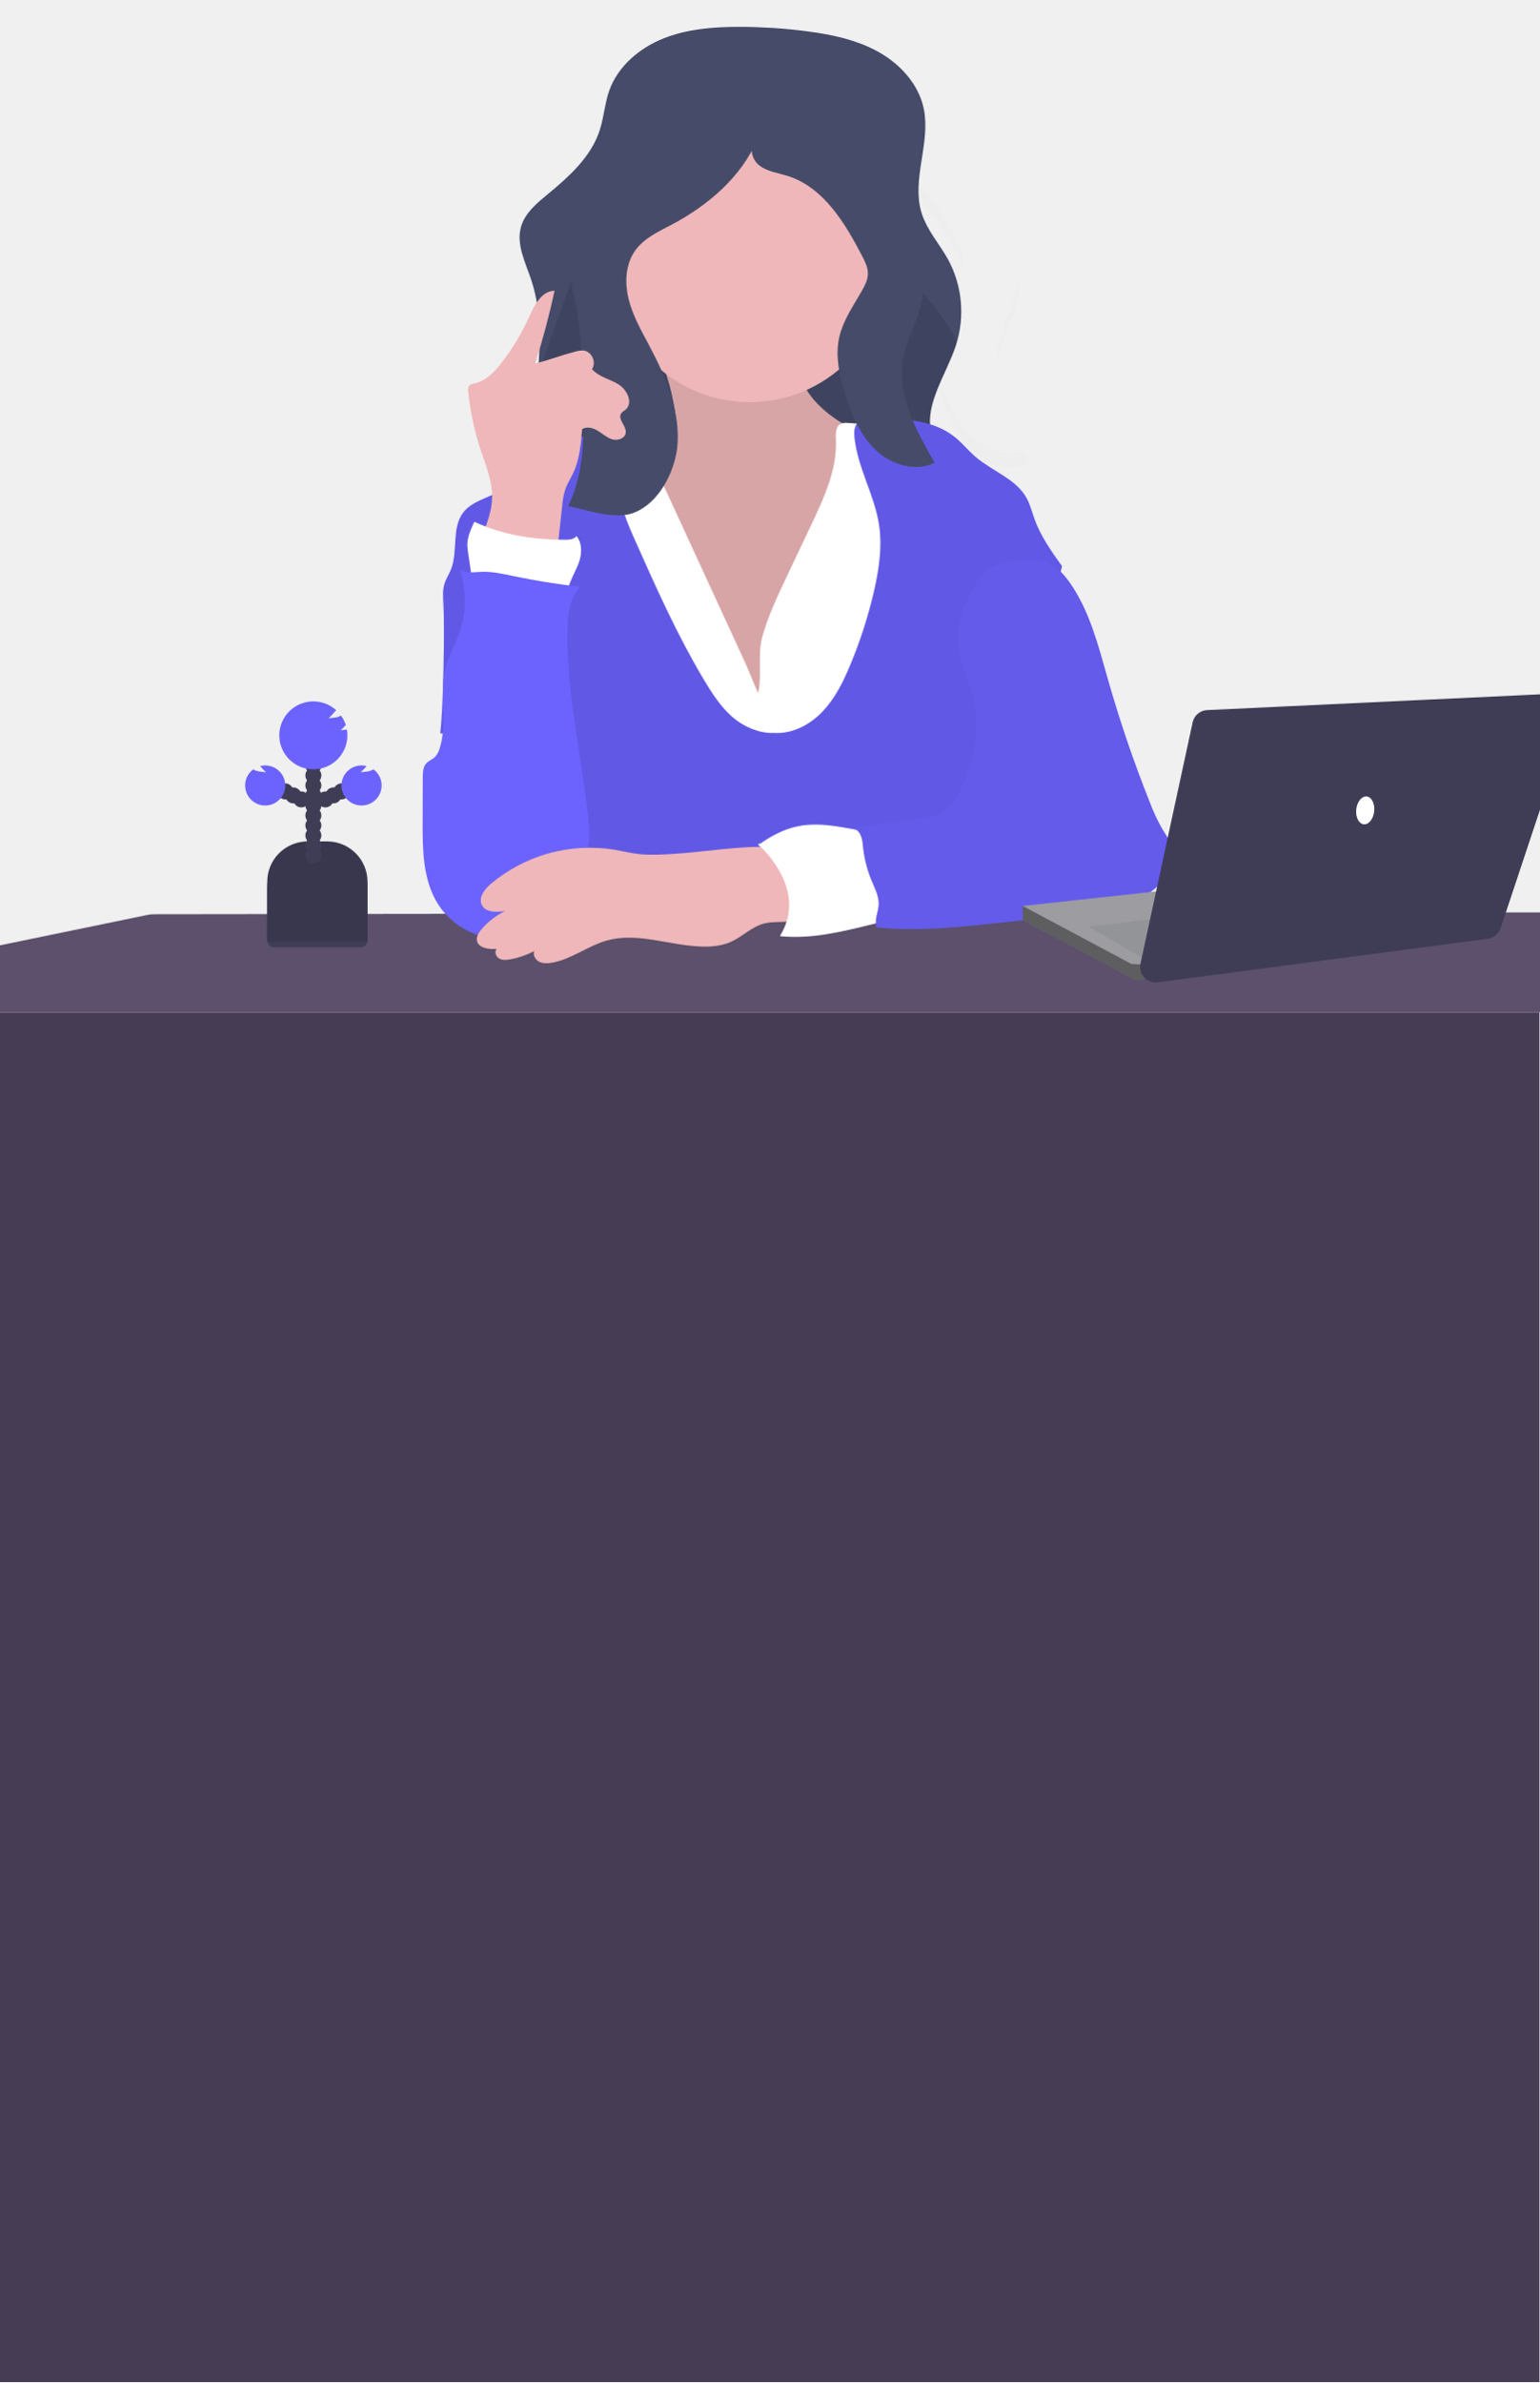
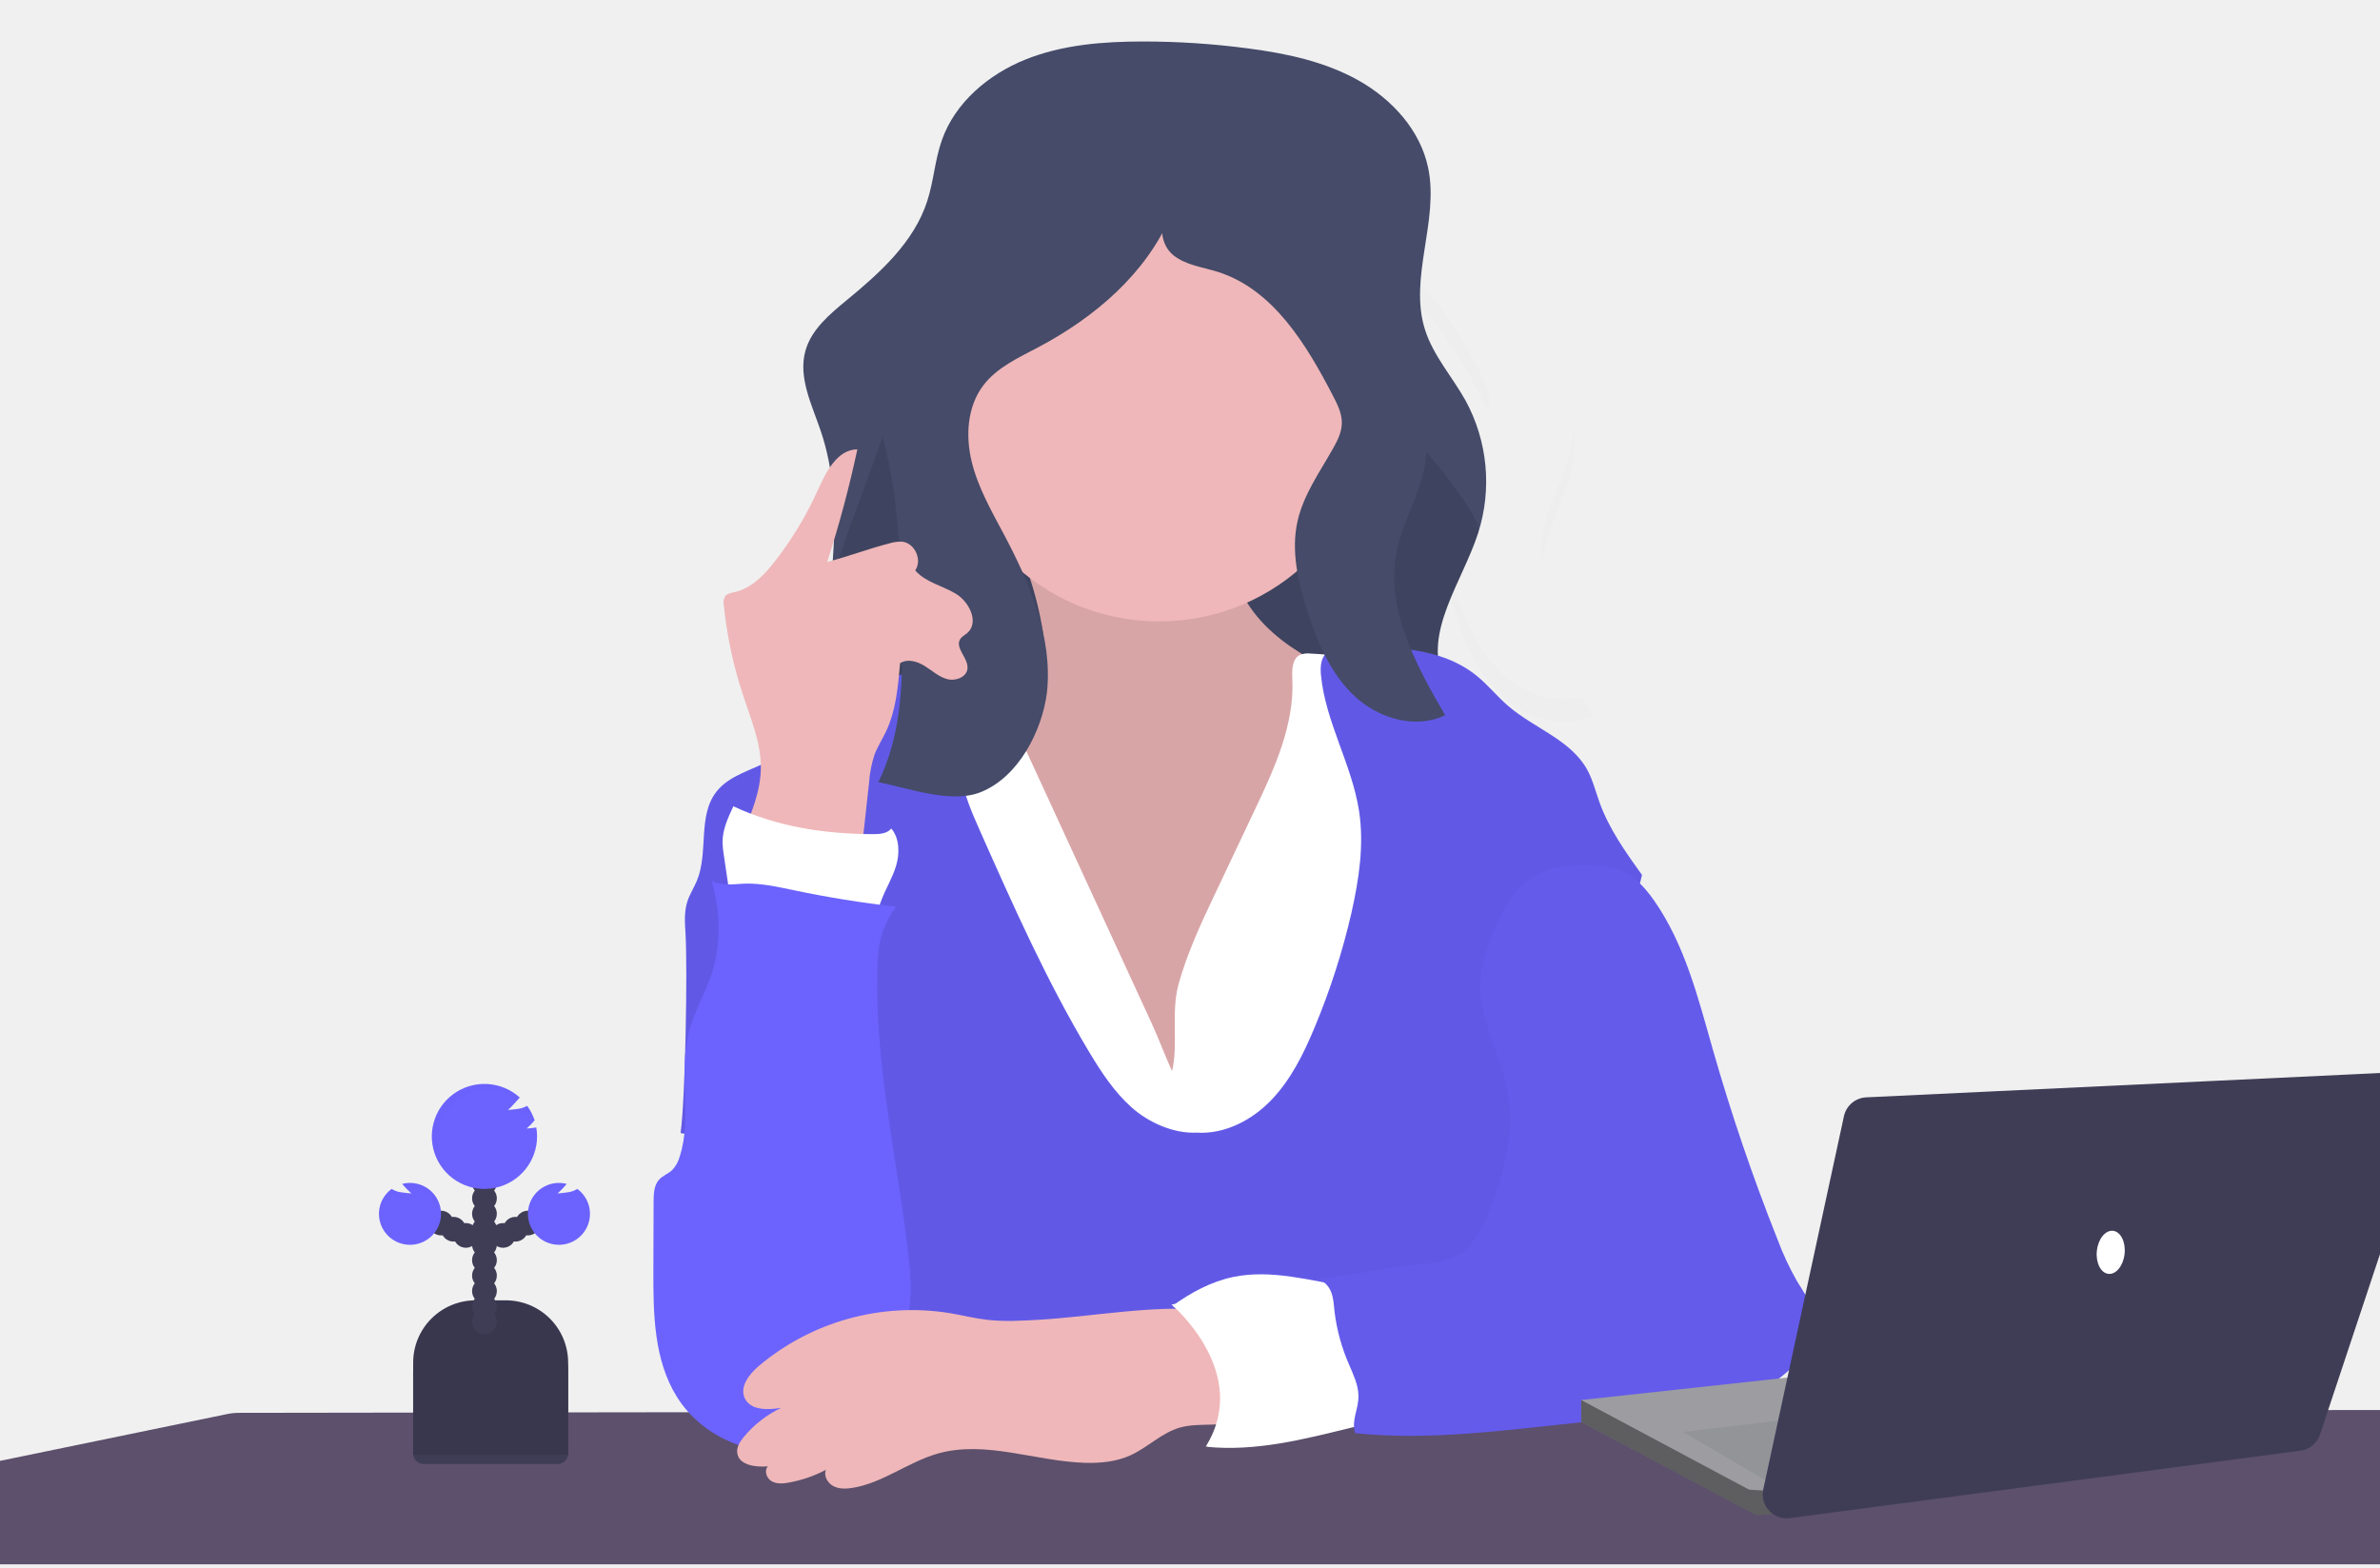
- <svg xmlns="http://www.w3.org/2000/svg" width="375" height="580" viewBox="0 0 375 580" fill="none">
-   <rect y="246.469" width="375" height="333.531" fill="#463D54" />
+ <svg xmlns="http://www.w3.org/2000/svg" width="375" height="247" viewBox="0 0 375 247" fill="none">
  <g clip-path="url(#clip0)">
    <path d="M421.209 228.737C419.455 233.055 417.295 237.197 414.759 241.109C413.569 242.975 412.265 244.765 410.852 246.469H-25.941C-25.548 246.163 -23.241 244.301 -19.652 241.109C-17.078 238.824 -13.847 235.852 -10.219 232.277L35.818 222.79C36.413 222.667 37.019 222.605 37.626 222.605L86.705 222.535H86.756L111.066 222.503H111.121L131.638 222.48H145.068H158.825L215.195 222.401H215.285H219.652H227.324H236.903H239.45L249.13 222.292H252.33L280.487 222.252H289.48H293.804L326.328 222.209H336.013L366.819 222.166L392.823 222.135C393.547 222.135 394.269 222.221 394.973 222.39L421.209 228.737Z" fill="#5C506C" />
    <g opacity="0.1">
      <path opacity="0.1" d="M165.326 100.901C165.341 99.796 165.341 98.68 165.326 97.553C165.208 87.427 165.082 77.206 162.779 67.343C162.264 65.423 161.863 63.475 161.576 61.509C161.495 62.184 161.46 62.864 161.47 63.544C161.517 66.029 162.213 68.448 162.779 70.871C165.07 80.676 165.212 90.834 165.326 100.901Z" fill="black" />
      <path opacity="0.1" d="M247.511 74.325C248.027 72.034 248.199 69.68 248.022 67.339C247.945 68.503 247.774 69.659 247.511 70.796C246.513 75.109 244.166 78.994 243.294 83.318C242.918 85.225 242.812 87.176 242.979 89.112C243.042 88.352 243.147 87.595 243.294 86.846C244.166 82.522 246.513 78.621 247.511 74.325Z" fill="black" />
      <path opacity="0.1" d="M234.336 64.81C234.528 64.253 234.632 63.67 234.643 63.081C234.643 61.587 233.951 60.188 233.263 58.863C229.058 50.74 223.83 42.052 215.073 39.3C212.676 38.547 210.023 38.242 208.069 36.662C207.567 36.23 207.155 35.702 206.86 35.11C206.564 34.517 206.39 33.872 206.348 33.212C202.087 41.013 194.769 46.98 186.837 51.171C183.693 52.837 180.285 54.37 178.139 57.208C176.123 59.874 175.537 63.344 175.887 66.7C176.085 64.546 176.863 62.486 178.139 60.737C180.285 57.898 183.689 56.365 186.837 54.699C194.769 50.508 202.087 44.542 206.348 36.74C206.39 37.4 206.564 38.046 206.86 38.638C207.155 39.231 207.567 39.758 208.069 40.19C210.034 41.758 212.676 42.076 215.073 42.828C223.815 45.573 229.058 54.268 233.263 62.391C233.69 63.165 234.049 63.975 234.336 64.81Z" fill="black" />
      <path opacity="0.1" d="M236.651 106.158C232.878 102.63 230.799 97.69 229.219 92.782C228.271 90.025 227.638 87.17 227.332 84.271C226.967 88.297 227.969 92.417 229.219 96.31C230.791 101.219 232.878 106.166 236.651 109.687C240.424 113.207 246.277 114.956 250.919 112.682C250.361 111.729 249.806 110.761 249.256 109.785C244.945 110.996 239.992 109.271 236.651 106.158Z" fill="black" />
      <path opacity="0.1" d="M188.181 105.558C187.423 111.608 183.712 118.927 177.671 121.318C173.477 122.977 167.507 121.071 162.952 120.017C162.56 121.117 162.111 122.197 161.607 123.251C166.277 124.176 173.049 126.674 177.671 124.847C183.712 122.455 187.423 115.136 188.181 109.087C188.337 107.573 188.366 106.05 188.268 104.531C188.244 104.872 188.209 105.217 188.181 105.558Z" fill="black" />
    </g>
    <path d="M238.969 119.186L238.096 119.354L198.65 126.913C187.193 129.108 175.571 131.315 163.933 130.472C155.502 129.861 147.626 127.367 139.525 125.18C134.946 123.941 130.092 123.447 128.539 118.335C126.397 111.278 129.884 100.83 130.705 93.68C131.491 86.662 131.955 79.468 130.556 72.533C130.245 70.975 129.835 69.437 129.329 67.93C127.926 63.779 125.721 59.462 126.912 55.248C127.852 51.904 130.717 49.517 133.397 47.305C138.648 42.993 144.01 38.159 146.093 31.695C147.115 28.558 147.307 25.183 148.408 22.07C150.495 16.15 155.738 11.724 161.571 9.38C167.403 7.035 173.818 6.537 180.111 6.537C185.667 6.538 191.217 6.906 196.725 7.639C202.73 8.423 208.791 9.713 214.07 12.684C219.348 15.656 223.797 20.525 225.028 26.461C226.769 34.854 221.934 43.793 224.528 51.943C225.833 56.064 228.852 59.392 230.947 63.163C232.655 66.318 233.709 69.784 234.047 73.353C234.385 76.923 233.999 80.524 232.912 83.941C230.404 91.692 224.265 99.533 227.409 107.048C229.41 111.827 234.52 114.379 238.081 118.166C238.398 118.506 238.694 118.846 238.969 119.186Z" fill="#454B69" />
    <path opacity="0.1" d="M238.096 118.198V119.354L198.65 126.913C187.193 129.108 175.571 131.315 163.933 130.472C155.502 129.861 147.625 127.367 139.525 125.18C134.946 123.941 130.092 123.447 128.539 118.335C126.397 111.278 129.883 100.83 130.705 93.68C131.491 86.662 143.593 61.042 142.194 54.107L214.514 57.244C215.001 61.074 234.115 80.299 232.924 83.973C230.416 91.723 224.277 99.564 227.421 107.079C229.426 111.858 234.535 114.411 238.096 118.198Z" fill="black" />
    <path d="M164.204 98.8C164.633 101.226 164.861 103.896 163.618 106.013C161.964 108.851 158.356 109.757 155.129 110.4L143.927 112.635C143.164 112.788 142.355 112.96 141.785 113.481C141.113 114.081 140.885 115.03 140.787 115.924C140.335 119.97 141.769 123.957 143.078 127.81C145.723 135.616 147.944 143.586 151.289 151.117C154.634 158.648 159.224 165.838 165.776 170.872C172.328 175.906 180.999 178.587 189.021 176.619C196.009 174.906 201.74 169.986 206.68 164.768C210.756 160.455 214.569 155.751 216.546 150.157C217.91 146.315 218.354 142.222 218.782 138.168C219.445 131.953 220.108 125.738 220.771 119.523C221.081 116.606 221.286 113.325 219.387 111.086C218.554 110.102 217.422 109.447 216.267 108.84C211.967 106.562 207.439 104.68 203.438 101.936C199.437 99.192 195.887 95.412 194.673 90.724C193.946 87.909 194.075 84.843 192.837 82.22C191.454 79.28 188.514 77.288 185.369 76.414C182.225 75.54 178.908 75.658 175.669 76.022C172.431 76.387 159.947 77.32 158.607 80.962C157.888 82.922 160.871 87.129 161.579 89.058C162.743 92.22 163.622 95.481 164.204 98.8Z" fill="#EFB7B9" />
    <path opacity="0.1" d="M164.204 98.8C164.633 101.226 164.861 103.896 163.618 106.013C161.964 108.851 158.356 109.757 155.129 110.4L143.927 112.635C143.164 112.788 142.355 112.96 141.785 113.481C141.113 114.081 140.885 115.03 140.787 115.924C140.335 119.97 141.769 123.957 143.078 127.81C145.723 135.616 147.944 143.586 151.289 151.117C154.634 158.648 159.224 165.838 165.776 170.872C172.328 175.906 180.999 178.587 189.021 176.619C196.009 174.906 201.74 169.986 206.68 164.768C210.756 160.455 214.569 155.751 216.546 150.157C217.91 146.315 218.354 142.222 218.782 138.168C219.445 131.953 220.108 125.738 220.771 119.523C221.081 116.606 221.286 113.325 219.387 111.086C218.554 110.102 217.422 109.447 216.267 108.84C211.967 106.562 207.439 104.68 203.438 101.936C199.437 99.192 195.887 95.412 194.673 90.724C193.946 87.909 194.075 84.843 192.837 82.22C191.454 79.28 188.514 77.288 185.369 76.414C182.225 75.54 178.908 75.658 175.669 76.022C172.431 76.387 159.947 77.32 158.607 80.962C157.888 82.922 160.871 87.129 161.579 89.058C162.743 92.22 163.622 95.481 164.204 98.8Z" fill="black" />
    <path d="M191.163 141.43L197.731 127.56C200.808 121.06 203.953 114.23 203.626 107.052C203.563 105.625 203.548 103.841 204.805 103.194C205.351 102.972 205.946 102.896 206.531 102.975C213.445 103.327 220.269 104.704 226.777 107.06C228.038 107.515 229.331 108.04 230.216 109.044C231.1 110.047 231.458 111.396 231.76 112.69C232.791 117.064 233.544 121.499 234.013 125.968C235.192 137.031 234.606 148.193 234.013 159.291L232.267 193.175C232.277 193.656 232.179 194.132 231.981 194.571C231.548 195.355 230.573 195.617 229.697 195.766C226.321 196.343 222.87 196.225 219.45 196.096C195.396 195.186 171.216 193.79 147.319 196.699C147.426 193.174 147.37 189.645 147.15 186.114C146.203 170.868 142.241 155.994 138.35 141.222C136.082 132.597 133.885 123.188 137.536 115.061C138.073 113.778 138.845 112.605 139.812 111.604C141.364 110.086 143.483 109.287 145.582 108.714C149.202 107.732 152.952 107.309 156.701 107.46L181.482 161.275C182.614 163.737 183.546 166.328 184.674 168.759C185.688 164.56 184.469 159.64 185.688 155.088C187.001 150.364 189.068 145.844 191.163 141.43Z" fill="white" />
    <path d="M188.573 178.458C193.006 178.736 197.314 176.47 200.364 173.267C203.414 170.064 205.426 166.003 207.128 161.898C209.575 156.047 211.52 150 212.941 143.821C214.121 138.568 214.958 133.13 214.144 127.807C213.02 120.456 208.85 113.775 208.138 106.374C208.017 105.08 208.095 103.567 209.137 102.787C209.781 102.304 210.63 102.238 211.432 102.191C218.845 101.752 226.989 101.834 232.731 106.527C234.48 107.954 235.899 109.737 237.609 111.208C241.681 114.736 247.435 116.532 250.049 121.216C250.961 122.847 251.397 124.694 252.034 126.45C253.535 130.606 256.133 134.259 258.715 137.854C256.212 148.392 253.335 158.938 250.831 169.476C249.365 175.659 247.887 181.865 245.584 187.784C244.074 191.666 242.176 195.625 242.64 199.781C242.825 201.416 243.371 202.98 243.846 204.556C245.514 210.087 246.295 215.847 246.161 221.621L134.01 221.896C139.383 214.212 140.959 204.787 140.413 195.437C140.15 190.956 139.136 186.448 136.876 182.57C133.315 176.494 127.05 172.534 120.875 169.143C116.551 166.791 111.91 180.026 107.236 178.509C107.991 173.185 108.337 152.634 108.022 147.275C107.92 145.519 107.763 143.715 108.305 142.038C108.675 140.889 109.355 139.862 109.815 138.744C111.658 134.271 109.901 128.551 112.88 124.745C114.94 122.098 118.552 121.346 121.488 119.715C124.503 118.037 126.833 115.402 129.459 113.152C134.611 108.789 140.906 105.985 147.602 105.072C149.555 108.145 150.743 111.641 151.065 115.265C151.265 117.543 151.12 119.852 151.438 122.118C151.874 125.188 153.148 128.069 154.409 130.908C159.664 142.743 164.939 154.614 171.597 165.728C173.48 168.865 175.528 172.001 178.255 174.443C180.983 176.886 184.91 178.63 188.573 178.458Z" fill="#6C63FF" />
    <path opacity="0.1" d="M188.573 178.458C193.006 178.736 197.314 176.47 200.364 173.267C203.414 170.064 205.426 166.003 207.128 161.898C209.575 156.047 211.52 150 212.941 143.821C214.121 138.568 214.958 133.13 214.144 127.807C213.02 120.456 208.85 113.775 208.138 106.374C208.017 105.08 208.095 103.567 209.137 102.787C209.781 102.304 210.63 102.238 211.432 102.191C218.845 101.752 226.989 101.834 232.731 106.527C234.48 107.954 235.899 109.737 237.609 111.208C241.681 114.736 247.435 116.532 250.049 121.216C250.961 122.847 251.397 124.694 252.034 126.45C253.535 130.606 256.133 134.259 258.715 137.854C256.212 148.392 253.335 158.938 250.831 169.476C249.365 175.659 247.887 181.865 245.584 187.784C244.074 191.666 242.176 195.625 242.64 199.781C242.825 201.416 243.371 202.98 243.846 204.556C245.514 210.087 246.295 215.847 246.161 221.621L134.01 221.896C139.383 214.212 140.959 204.787 140.413 195.437C140.15 190.956 139.136 186.448 136.876 182.57C133.315 176.494 127.05 172.534 120.875 169.143C116.551 166.791 111.91 180.026 107.236 178.509C107.991 173.185 108.337 152.634 108.022 147.275C107.92 145.519 107.763 143.715 108.305 142.038C108.675 140.889 109.355 139.862 109.815 138.744C111.658 134.271 109.901 128.551 112.88 124.745C114.94 122.098 118.552 121.346 121.488 119.715C124.503 118.037 126.833 115.402 129.459 113.152C134.611 108.789 140.906 105.985 147.602 105.072C149.555 108.145 150.743 111.641 151.065 115.265C151.265 117.543 151.12 119.852 151.438 122.118C151.874 125.188 153.148 128.069 154.409 130.908C159.664 142.743 164.939 154.614 171.597 165.728C173.48 168.865 175.528 172.001 178.255 174.443C180.983 176.886 184.91 178.63 188.573 178.458Z" fill="black" />
    <path d="M182.642 97.91C201.249 97.91 216.333 82.864 216.333 64.304C216.333 45.744 201.249 30.699 182.642 30.699C164.034 30.699 148.95 45.744 148.95 64.304C148.95 82.864 164.034 97.91 182.642 97.91Z" fill="#EFB7B9" />
    <path d="M164.963 109.087C165.886 100.391 162.263 91.884 158.159 84.157C156.194 80.464 154.087 76.783 153.101 72.725C152.114 68.668 152.397 64.073 154.921 60.737C157.067 57.898 160.47 56.365 163.619 54.699C172.505 49.995 180.629 43.079 184.536 33.831C182.327 35.031 182.901 38.61 184.851 40.19C186.8 41.77 189.457 42.076 191.855 42.828C200.596 45.573 205.839 54.268 210.045 62.391C210.733 63.716 211.432 65.116 211.424 66.609C211.417 68.103 210.733 69.428 210.017 70.698C207.942 74.383 205.403 77.924 204.46 82.044C203.379 86.748 204.519 91.696 206 96.31C207.573 101.219 209.66 106.166 213.433 109.687C217.206 113.207 223.059 114.956 227.7 112.682C223.066 104.735 218.267 95.856 220.075 86.846C220.948 82.534 223.294 78.614 224.293 74.325C226.195 66.143 223.027 57.726 219.918 49.916L210.627 26.61C209.208 23.046 207.592 19.243 204.338 17.224C202.137 15.864 199.472 15.511 196.894 15.264C188.593 14.527 179.993 14.77 172.266 17.852C158.187 23.462 149.359 37.293 142.355 50.708C140.256 54.727 138.185 58.996 138.271 63.528C138.318 66.013 139.014 68.432 139.58 70.855C141.883 80.719 142.009 90.939 142.127 101.066C142.217 108.836 141.812 116.159 138.405 123.235C143.074 124.161 149.846 126.658 154.468 124.831C160.494 122.455 164.204 115.136 164.963 109.087Z" fill="#454B69" />
    <path d="M212.588 202.76C206.515 201.8 200.352 199.945 194.331 201.192C190.841 201.914 187.649 203.646 184.749 205.74C186.344 207.014 188.207 208.151 189.221 209.923C189.851 211.149 190.324 212.449 190.628 213.792C191.265 216.144 191.906 218.544 192.004 220.99C192.102 223.436 191.611 225.985 190.149 227.957C197.805 228.709 205.226 226.828 212.694 224.989C213.548 224.839 214.361 224.512 215.08 224.028C216.259 223.103 216.605 221.457 216.613 219.955C216.613 217.274 215.858 214.659 215.091 212.087C214.18 209.002 213.504 205.826 212.588 202.76Z" fill="white" />
    <path d="M253.59 136.635C256.605 137.027 258.943 139.454 260.665 141.947C265.495 148.886 267.578 157.3 269.897 165.427C272.78 175.533 276.169 185.481 280.065 195.268C280.904 197.529 281.924 199.718 283.115 201.816C284.086 203.435 285.265 204.991 285.694 206.83C286.731 211.275 283.057 215.455 279.224 217.932C277.182 219.306 274.951 220.378 272.602 221.116C270.314 221.798 267.928 222.056 265.558 222.315L243.74 224.667C233.698 225.757 223.565 226.847 213.519 225.796C212.886 223.601 214.128 222.049 214.038 219.763C213.975 218.128 213.252 216.607 212.607 215.102C211.419 212.42 210.633 209.579 210.277 206.669C210.163 205.599 210.123 204.501 209.715 203.505C209.306 202.509 208.429 201.616 207.356 201.545C213.252 200.961 217.729 199.851 223.624 199.263C225.814 199.044 228.089 198.797 229.956 197.636C232.271 196.198 233.568 193.602 234.598 191.085C237.149 184.852 238.792 177.984 237.452 171.382C236.351 165.968 233.281 160.926 233.297 155.402C233.297 152.113 234.421 148.926 235.75 145.915C237.157 142.731 238.992 139.478 242.082 137.862C245.171 136.247 250.104 136.165 253.59 136.635Z" fill="#6C63FF" />
    <path opacity="0.08" d="M253.59 136.635C256.605 137.027 258.943 139.454 260.665 141.947C265.495 148.886 267.578 157.3 269.897 165.427C272.78 175.533 276.169 185.481 280.065 195.268C280.904 197.529 281.924 199.718 283.115 201.816C284.086 203.435 285.265 204.991 285.694 206.83C286.731 211.275 283.057 215.455 279.224 217.932C277.182 219.306 274.951 220.378 272.602 221.116C270.314 221.798 267.928 222.056 265.558 222.315L243.74 224.667C233.698 225.757 223.565 226.847 213.519 225.796C212.886 223.601 214.128 222.049 214.038 219.763C213.975 218.128 213.252 216.607 212.607 215.102C211.419 212.42 210.633 209.579 210.277 206.669C210.163 205.599 210.123 204.501 209.715 203.505C209.306 202.509 208.429 201.616 207.356 201.545C213.252 200.961 217.729 199.851 223.624 199.263C225.814 199.044 228.089 198.797 229.956 197.636C232.271 196.198 233.568 193.602 234.598 191.085C237.149 184.852 238.792 177.984 237.452 171.382C236.351 165.968 233.281 160.926 233.297 155.402C233.297 152.113 234.421 148.926 235.75 145.915C237.157 142.731 238.992 139.478 242.082 137.862C245.171 136.247 250.104 136.165 253.59 136.635Z" fill="black" />
    <path d="M116.964 131.543C118.391 128.163 119.841 124.674 119.881 121.009C119.924 117.045 118.308 113.282 117.074 109.518C115.548 104.913 114.532 100.156 114.044 95.33C113.943 94.868 114.012 94.385 114.24 93.97C114.567 93.511 115.196 93.417 115.75 93.295C118.47 92.676 120.525 90.484 122.223 88.277C124.857 84.869 127.081 81.163 128.85 77.238C130.151 74.348 131.912 70.824 135.088 70.796C133.809 76.787 132.224 82.707 130.34 88.536C133.661 87.689 136.817 86.458 140.138 85.612C140.788 85.407 141.469 85.317 142.15 85.345C144.139 85.553 145.358 88.238 144.202 89.865C145.825 91.763 148.526 92.272 150.648 93.574C152.771 94.875 154.296 98.098 152.409 99.733C152.039 100.05 151.572 100.274 151.304 100.681C150.393 102.085 152.625 103.696 152.44 105.358C152.291 106.719 150.542 107.354 149.217 106.993C147.893 106.633 146.859 105.645 145.68 104.919C144.501 104.194 142.96 103.743 141.816 104.496C141.51 108.185 141.18 111.945 139.58 115.304C138.994 116.532 138.244 117.68 137.772 118.954C137.321 120.344 137.041 121.783 136.939 123.239L135.512 136.251C128.704 137.611 122.601 135.577 116.964 131.543Z" fill="#EFB7B9" />
    <path d="M115.302 143.206L114.048 134.742C113.928 134.053 113.861 133.355 113.847 132.656C113.847 130.696 114.712 128.826 115.549 127.042C122.487 130.272 129.986 131.421 137.638 131.425C138.648 131.425 139.8 131.331 140.429 130.543C141.73 132.037 141.769 134.44 141.215 136.337C140.661 138.235 139.596 139.944 138.888 141.794C138.531 142.731 138.24 143.755 137.556 144.476C136.495 145.617 134.773 145.813 133.209 145.805C131.563 145.795 129.922 145.639 128.304 145.338C124.114 144.562 119.492 142.457 115.302 143.206Z" fill="white" />
    <path d="M141.176 142.861C135.791 142.249 130.442 141.387 125.128 140.273C122.522 139.728 119.892 139.121 117.235 139.227C115.506 139.297 113.647 139.642 112.126 138.788C113.608 143.817 113.698 149.118 111.925 154.053C110.876 156.994 109.276 159.734 108.506 162.761C106.902 169.092 109.103 175.996 107.099 182.214C106.887 183.026 106.47 183.771 105.888 184.378C105.275 184.938 104.438 185.228 103.872 185.836C103.039 186.73 102.988 188.075 102.984 189.294L102.948 200.094C102.925 206.971 103.015 214.263 106.655 220.088C110.805 226.753 119.543 230.207 127.148 228.18C129.17 227.664 131.065 226.74 132.714 225.463C135.355 223.37 137.037 220.343 138.684 217.395C140.649 213.867 142.614 210.26 143.247 206.289C143.695 203.478 143.444 200.608 143.121 197.781C141.345 182.1 137.489 166.552 138.318 150.811C138.442 147.934 139.439 145.162 141.176 142.861Z" fill="#6C63FF" />
    <path d="M163.681 207.939C160.95 208.096 158.198 208.253 155.479 207.939C153.513 207.704 151.595 207.222 149.646 206.892C144.322 206.035 138.875 206.336 133.678 207.776C128.482 209.216 123.66 211.761 119.543 215.235C118.033 216.521 116.508 218.493 117.342 220.292C118.238 222.229 120.977 222.174 123.088 221.813C120.81 222.899 118.797 224.468 117.192 226.412C116.603 227.129 116.044 227.98 116.158 228.909C116.398 230.85 119.039 231.203 120.993 231.034C120.356 231.716 120.785 232.924 121.594 233.386C122.404 233.849 123.41 233.755 124.326 233.586C126.351 233.216 128.307 232.541 130.127 231.583C129.758 232.543 130.398 233.669 131.306 234.147C132.214 234.625 133.319 234.59 134.337 234.425C139.14 233.641 143.149 230.309 147.834 228.999C155.325 226.91 163.163 230.242 170.949 230.477C173.386 230.552 175.885 230.305 178.106 229.301C180.83 228.066 183.027 225.749 185.904 224.926C189.099 224.017 192.767 225.063 195.691 223.491C197.817 222.35 195.899 213.557 195.357 211.863C194.362 208.766 193.364 206.712 190.051 206.398C181.667 205.579 172.128 207.453 163.681 207.939Z" fill="#EFB7B9" />
    <path d="M184.595 205.54C184.595 205.54 197.287 216.254 189.964 227.945L204.114 223.072V212.844C204.114 212.357 198.741 205.054 198.741 205.054L192.393 204.078L184.595 205.54Z" fill="white" />
    <path d="M74.93 204.877H79.689C82.295 204.877 84.795 205.91 86.637 207.748C88.48 209.586 89.515 212.079 89.515 214.678V229.227H65.103V214.678C65.103 213.391 65.358 212.117 65.852 210.928C66.345 209.739 67.069 208.658 67.981 207.748C68.894 206.838 69.977 206.116 71.169 205.623C72.362 205.131 73.639 204.877 74.93 204.877Z" fill="#3F3D56" />
    <path d="M76.333 202.929C77.412 202.929 78.286 202.057 78.286 200.98C78.286 199.904 77.412 199.032 76.333 199.032C75.254 199.032 74.379 199.904 74.379 200.98C74.379 202.057 75.254 202.929 76.333 202.929Z" fill="#3F3D56" />
    <path d="M76.333 200.494C77.412 200.494 78.286 199.622 78.286 198.546C78.286 197.47 77.412 196.597 76.333 196.597C75.254 196.597 74.379 197.47 74.379 198.546C74.379 199.622 75.254 200.494 76.333 200.494Z" fill="#3F3D56" />
    <path d="M76.333 198.06C77.412 198.06 78.286 197.187 78.286 196.111C78.286 195.035 77.412 194.163 76.333 194.163C75.254 194.163 74.379 195.035 74.379 196.111C74.379 197.187 75.254 198.06 76.333 198.06Z" fill="#3F3D56" />
    <path d="M76.333 195.621C77.412 195.621 78.286 194.749 78.286 193.673C78.286 192.597 77.412 191.724 76.333 191.724C75.254 191.724 74.379 192.597 74.379 193.673C74.379 194.749 75.254 195.621 76.333 195.621Z" fill="#3F3D56" />
    <path d="M79.265 196.597C80.344 196.597 81.218 195.725 81.218 194.649C81.218 193.573 80.344 192.701 79.265 192.701C78.186 192.701 77.311 193.573 77.311 194.649C77.311 195.725 78.186 196.597 79.265 196.597Z" fill="#3F3D56" />
    <path d="M81.218 195.621C82.297 195.621 83.172 194.749 83.172 193.673C83.172 192.597 82.297 191.724 81.218 191.724C80.139 191.724 79.265 192.597 79.265 193.673C79.265 194.749 80.139 195.621 81.218 195.621Z" fill="#3F3D56" />
    <path d="M83.172 194.649C84.251 194.649 85.125 193.777 85.125 192.701C85.125 191.625 84.251 190.752 83.172 190.752C82.093 190.752 81.218 191.625 81.218 192.701C81.218 193.777 82.093 194.649 83.172 194.649Z" fill="#3F3D56" />
    <path d="M76.333 193.187C77.412 193.187 78.286 192.314 78.286 191.238C78.286 190.162 77.412 189.29 76.333 189.29C75.254 189.29 74.379 190.162 74.379 191.238C74.379 192.314 75.254 193.187 76.333 193.187Z" fill="#3F3D56" />
    <path d="M76.333 190.752C77.412 190.752 78.286 189.88 78.286 188.804C78.286 187.728 77.412 186.855 76.333 186.855C75.254 186.855 74.379 187.728 74.379 188.804C74.379 189.88 75.254 190.752 76.333 190.752Z" fill="#3F3D56" />
    <path d="M76.333 188.318C77.412 188.318 78.286 187.445 78.286 186.369C78.286 185.293 77.412 184.421 76.333 184.421C75.254 184.421 74.379 185.293 74.379 186.369C74.379 187.445 75.254 188.318 76.333 188.318Z" fill="#3F3D56" />
    <path d="M76.333 185.883C77.412 185.883 78.286 185.011 78.286 183.935C78.286 182.859 77.412 181.986 76.333 181.986C75.254 181.986 74.379 182.859 74.379 183.935C74.379 185.011 75.254 185.883 76.333 185.883Z" fill="#3F3D56" />
    <path d="M84.445 177.65C83.958 177.721 83.471 177.772 82.983 177.803C83.436 177.409 83.857 176.979 84.241 176.517C83.97 175.699 83.572 174.927 83.062 174.232C82.578 174.503 82.042 174.671 81.49 174.726C81.006 174.796 80.519 174.847 80.031 174.882C80.672 174.361 81.269 173.577 81.898 172.922C80.489 171.648 78.684 170.896 76.785 170.792C74.887 170.688 73.01 171.237 71.469 172.349C69.928 173.46 68.817 175.066 68.322 176.897C67.827 178.729 67.977 180.674 68.749 182.408C69.521 184.141 70.866 185.558 72.56 186.42C74.254 187.282 76.193 187.537 78.053 187.143C79.913 186.748 81.581 185.728 82.777 184.253C83.973 182.779 84.624 180.939 84.622 179.042C84.622 178.565 84.58 178.089 84.496 177.619L84.445 177.65Z" fill="#6C63FF" />
    <path d="M90.958 187.33C90.46 187.635 89.897 187.822 89.315 187.875C88.832 187.945 88.344 188 87.857 188.031C88.375 187.568 88.858 187.067 89.303 186.534C88.126 186.228 86.876 186.37 85.798 186.935C84.72 187.499 83.892 188.443 83.475 189.584C83.059 190.725 83.084 191.979 83.546 193.103C84.007 194.226 84.872 195.137 85.972 195.658C87.071 196.179 88.326 196.272 89.49 195.92C90.655 195.567 91.646 194.794 92.269 193.751C92.892 192.708 93.104 191.471 92.861 190.281C92.619 189.092 91.94 188.035 90.958 187.318V187.33Z" fill="#6C63FF" />
    <path d="M73.405 196.597C74.484 196.597 75.358 195.725 75.358 194.649C75.358 193.573 74.484 192.701 73.405 192.701C72.326 192.701 71.451 193.573 71.451 194.649C71.451 195.725 72.326 196.597 73.405 196.597Z" fill="#3F3D56" />
    <path d="M71.451 195.621C72.53 195.621 73.405 194.749 73.405 193.673C73.405 192.597 72.53 191.724 71.451 191.724C70.372 191.724 69.498 192.597 69.498 193.673C69.498 194.749 70.372 195.621 71.451 195.621Z" fill="#3F3D56" />
    <path d="M69.498 194.649C70.577 194.649 71.451 193.777 71.451 192.701C71.451 191.625 70.577 190.752 69.498 190.752C68.419 190.752 67.544 191.625 67.544 192.701C67.544 193.777 68.419 194.649 69.498 194.649Z" fill="#3F3D56" />
    <path d="M61.712 187.33C62.21 187.635 62.772 187.822 63.354 187.875C63.838 187.945 64.325 188 64.813 188.031C64.294 187.569 63.81 187.068 63.366 186.534C64.544 186.228 65.794 186.37 66.872 186.935C67.949 187.499 68.778 188.443 69.194 189.584C69.611 190.725 69.586 191.979 69.124 193.103C68.662 194.226 67.797 195.137 66.698 195.658C65.599 196.179 64.344 196.272 63.179 195.92C62.015 195.567 61.024 194.794 60.4 193.751C59.777 192.708 59.566 191.471 59.808 190.281C60.051 189.092 60.729 188.035 61.712 187.318V187.33Z" fill="#6C63FF" />
    <path d="M74.93 206.32H79.689C82.296 206.32 84.795 207.353 86.638 209.191C88.48 211.029 89.516 213.522 89.516 216.121V229.007C89.516 229.448 89.34 229.871 89.027 230.183C88.715 230.494 88.291 230.67 87.849 230.67H66.758C66.316 230.67 65.892 230.494 65.58 230.183C65.267 229.871 65.092 229.448 65.092 229.007V216.121C65.092 214.833 65.346 213.557 65.841 212.368C66.335 211.178 67.06 210.097 67.974 209.186C68.888 208.276 69.972 207.555 71.166 207.063C72.359 206.571 73.638 206.318 74.93 206.32Z" fill="#3F3D56" />
    <path opacity="0.1" d="M74.93 204.877H79.689C82.295 204.877 84.795 205.91 86.637 207.748C88.48 209.586 89.515 212.079 89.515 214.678V229.227H65.103V214.678C65.103 213.391 65.358 212.117 65.852 210.928C66.345 209.739 67.069 208.658 67.981 207.748C68.894 206.838 69.977 206.116 71.169 205.623C72.362 205.131 73.639 204.877 74.93 204.877Z" fill="black" />
    <path d="M76.333 210.233C77.412 210.233 78.286 209.36 78.286 208.284C78.286 207.208 77.412 206.336 76.333 206.336C75.254 206.336 74.379 207.208 74.379 208.284C74.379 209.36 75.254 210.233 76.333 210.233Z" fill="#3F3D56" />
    <path d="M76.333 207.798C77.412 207.798 78.286 206.926 78.286 205.85C78.286 204.773 77.412 203.901 76.333 203.901C75.254 203.901 74.379 204.773 74.379 205.85C74.379 206.926 75.254 207.798 76.333 207.798Z" fill="#3F3D56" />
    <path d="M76.333 205.363C77.412 205.363 78.286 204.491 78.286 203.415C78.286 202.339 77.412 201.467 76.333 201.467C75.254 201.467 74.379 202.339 74.379 203.415C74.379 204.491 75.254 205.363 76.333 205.363Z" fill="#3F3D56" />
    <g opacity="0.1">
      <path opacity="0.1" d="M84.579 178.183C84.381 178.394 84.171 178.593 83.95 178.779C84.174 178.779 84.394 178.744 84.618 178.721C84.61 178.54 84.599 178.36 84.579 178.183Z" fill="black" />
      <path opacity="0.1" d="M81.018 175.855C81.509 175.823 81.993 175.772 82.48 175.702C82.917 175.647 83.344 175.53 83.749 175.357C83.551 174.965 83.322 174.589 83.066 174.232C82.821 174.38 82.556 174.492 82.279 174.565C81.894 175.028 81.472 175.459 81.018 175.855Z" fill="black" />
      <path opacity="0.1" d="M69.01 180.038C69.007 178.551 69.406 177.092 70.165 175.813C70.924 174.534 72.015 173.482 73.323 172.77C74.63 172.057 76.106 171.709 77.596 171.763C79.085 171.817 80.532 172.27 81.784 173.075L81.91 172.942C81.093 172.216 80.139 171.659 79.105 171.303C78.071 170.947 76.976 170.798 75.884 170.866C74.792 170.933 73.724 171.216 72.742 171.697C71.76 172.178 70.883 172.848 70.162 173.668C69.44 174.489 68.889 175.444 68.539 176.478C68.189 177.512 68.048 178.605 68.124 179.694C68.2 180.783 68.491 181.846 68.98 182.822C69.469 183.798 70.148 184.668 70.976 185.381C69.704 183.89 69.008 181.995 69.01 180.038Z" fill="black" />
    </g>
    <g opacity="0.1">
      <path opacity="0.1" d="M87.857 189.004C88.344 188.972 88.832 188.921 89.315 188.851C89.898 188.797 90.46 188.609 90.958 188.302C91.51 188.707 91.97 189.224 92.308 189.818C92.647 190.413 92.856 191.072 92.923 191.752C92.942 191.581 92.951 191.41 92.951 191.238C92.954 190.477 92.778 189.725 92.437 189.044C92.096 188.363 91.598 187.772 90.985 187.318C90.487 187.624 89.925 187.81 89.343 187.863L88.95 187.914C88.614 188.305 88.249 188.669 87.857 189.004Z" fill="black" />
      <path opacity="0.1" d="M88.053 187.341C88.216 187.343 88.379 187.355 88.541 187.377C88.796 187.106 89.048 186.816 89.303 186.534C88.581 186.341 87.823 186.317 87.09 186.464C86.356 186.61 85.667 186.922 85.074 187.377C84.481 187.832 84.001 188.417 83.671 189.087C83.341 189.756 83.171 190.492 83.172 191.238C83.172 191.403 83.172 191.564 83.195 191.724C83.316 190.523 83.88 189.409 84.778 188.6C85.676 187.79 86.843 187.341 88.053 187.341Z" fill="black" />
    </g>
    <g opacity="0.1">
      <path opacity="0.1" d="M64.813 189.004C64.325 188.972 63.838 188.921 63.355 188.851C62.772 188.797 62.209 188.609 61.712 188.302C61.16 188.707 60.7 189.224 60.361 189.818C60.022 190.413 59.813 191.072 59.746 191.752C59.727 191.581 59.718 191.41 59.719 191.238C59.715 190.477 59.891 189.725 60.233 189.044C60.574 188.363 61.071 187.772 61.684 187.318C62.182 187.624 62.745 187.81 63.327 187.863L63.72 187.914C64.053 188.307 64.419 188.671 64.813 189.004Z" fill="black" />
      <path opacity="0.1" d="M64.616 187.341C64.452 187.343 64.288 187.355 64.125 187.377C63.873 187.106 63.622 186.816 63.366 186.534C64.089 186.341 64.846 186.317 65.579 186.464C66.313 186.61 67.003 186.922 67.596 187.377C68.188 187.832 68.668 188.417 68.998 189.087C69.328 189.756 69.499 190.492 69.498 191.238C69.498 191.403 69.498 191.564 69.474 191.724C69.353 190.523 68.789 189.409 67.892 188.6C66.994 187.79 65.826 187.341 64.616 187.341Z" fill="black" />
    </g>
    <path d="M336.319 230.944L279.666 238.42L276.832 238.793L249.134 224.036V220.582L335.69 211.166L336.319 230.944Z" fill="#9C9CA1" />
    <path d="M265.186 225.604L326.56 218.387L325.931 229.689L278.125 233.186L265.186 225.604Z" fill="#939498" />
    <path opacity="0.4" d="M279.666 234.707V238.416L276.832 238.808L249.13 224.036V220.582L275.57 234.696C275.57 234.696 279.037 235.021 279.666 234.707Z" fill="black" />
    <path d="M290.541 175.843L277.823 234.668C277.694 235.257 277.71 235.868 277.868 236.45C278.027 237.031 278.323 237.566 278.733 238.01C279.142 238.453 279.652 238.792 280.22 238.997C280.788 239.202 281.398 239.268 281.997 239.189L362.465 228.564C363.165 228.472 363.826 228.185 364.371 227.736C364.916 227.286 365.323 226.693 365.546 226.024L382.907 173.804C383.099 173.225 383.146 172.608 383.046 172.006C382.945 171.404 382.699 170.835 382.33 170.349C381.96 169.863 381.477 169.474 380.923 169.215C380.369 168.957 379.76 168.836 379.149 168.865L294.047 172.895C293.22 172.934 292.428 173.244 291.794 173.777C291.16 174.31 290.72 175.036 290.541 175.843Z" fill="#3F3D56" />
    <path d="M334.757 197.545C334.954 195.671 334.136 194.05 332.929 193.924C331.723 193.797 330.584 195.213 330.387 197.087C330.189 198.96 331.008 200.581 332.214 200.708C333.421 200.834 334.56 199.418 334.757 197.545Z" fill="white" />
  </g>
  <defs>
    <clipPath id="clip0">
      <rect width="452" height="246" fill="white" transform="translate(-26 0.5)" />
    </clipPath>
  </defs>
</svg>
